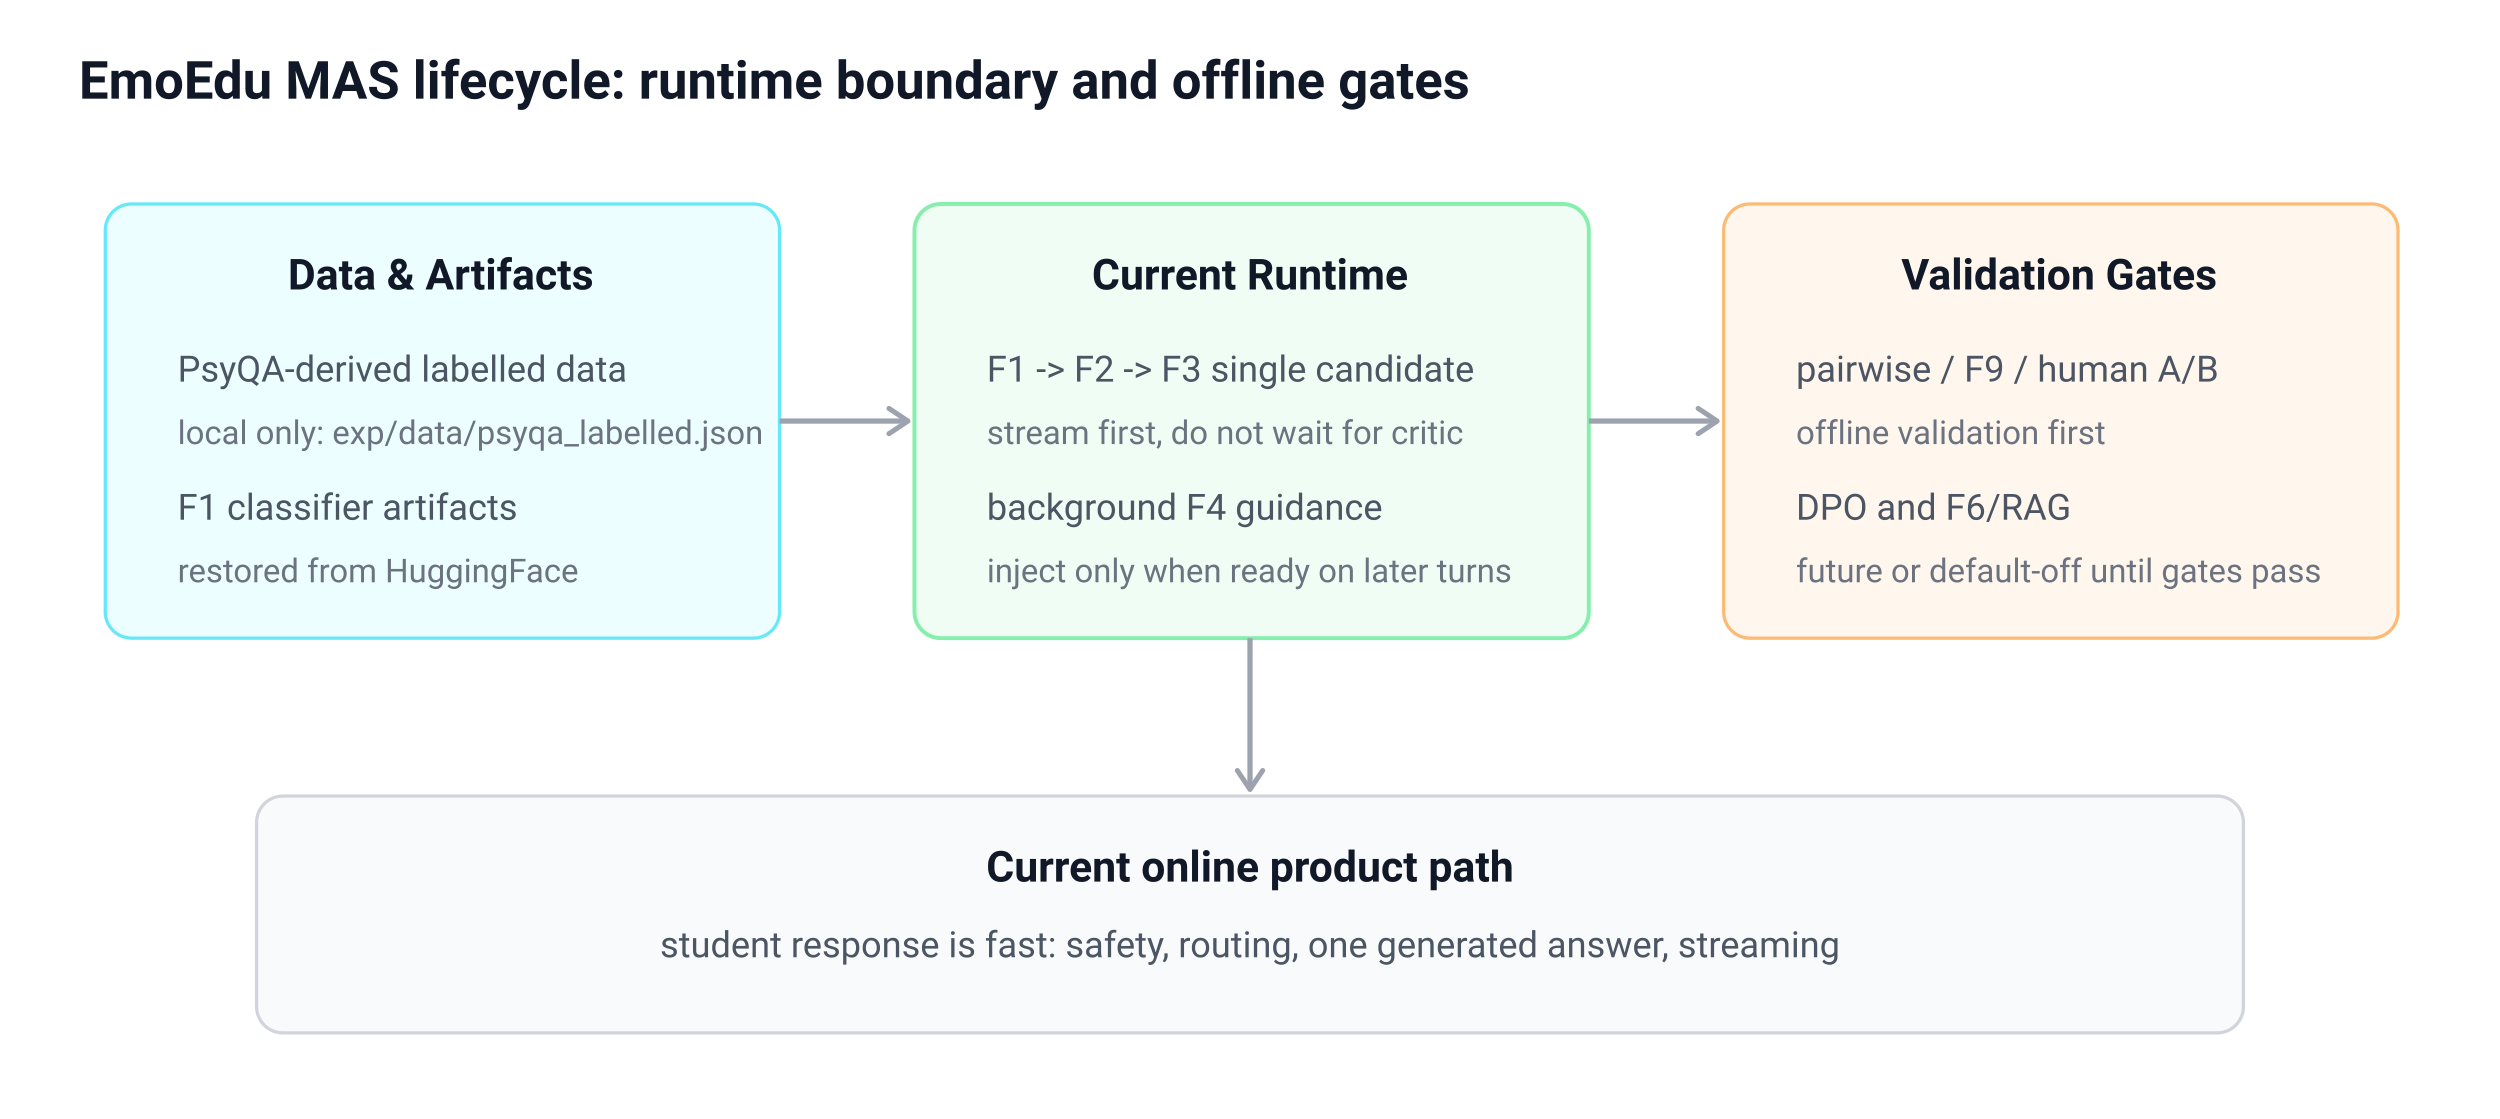
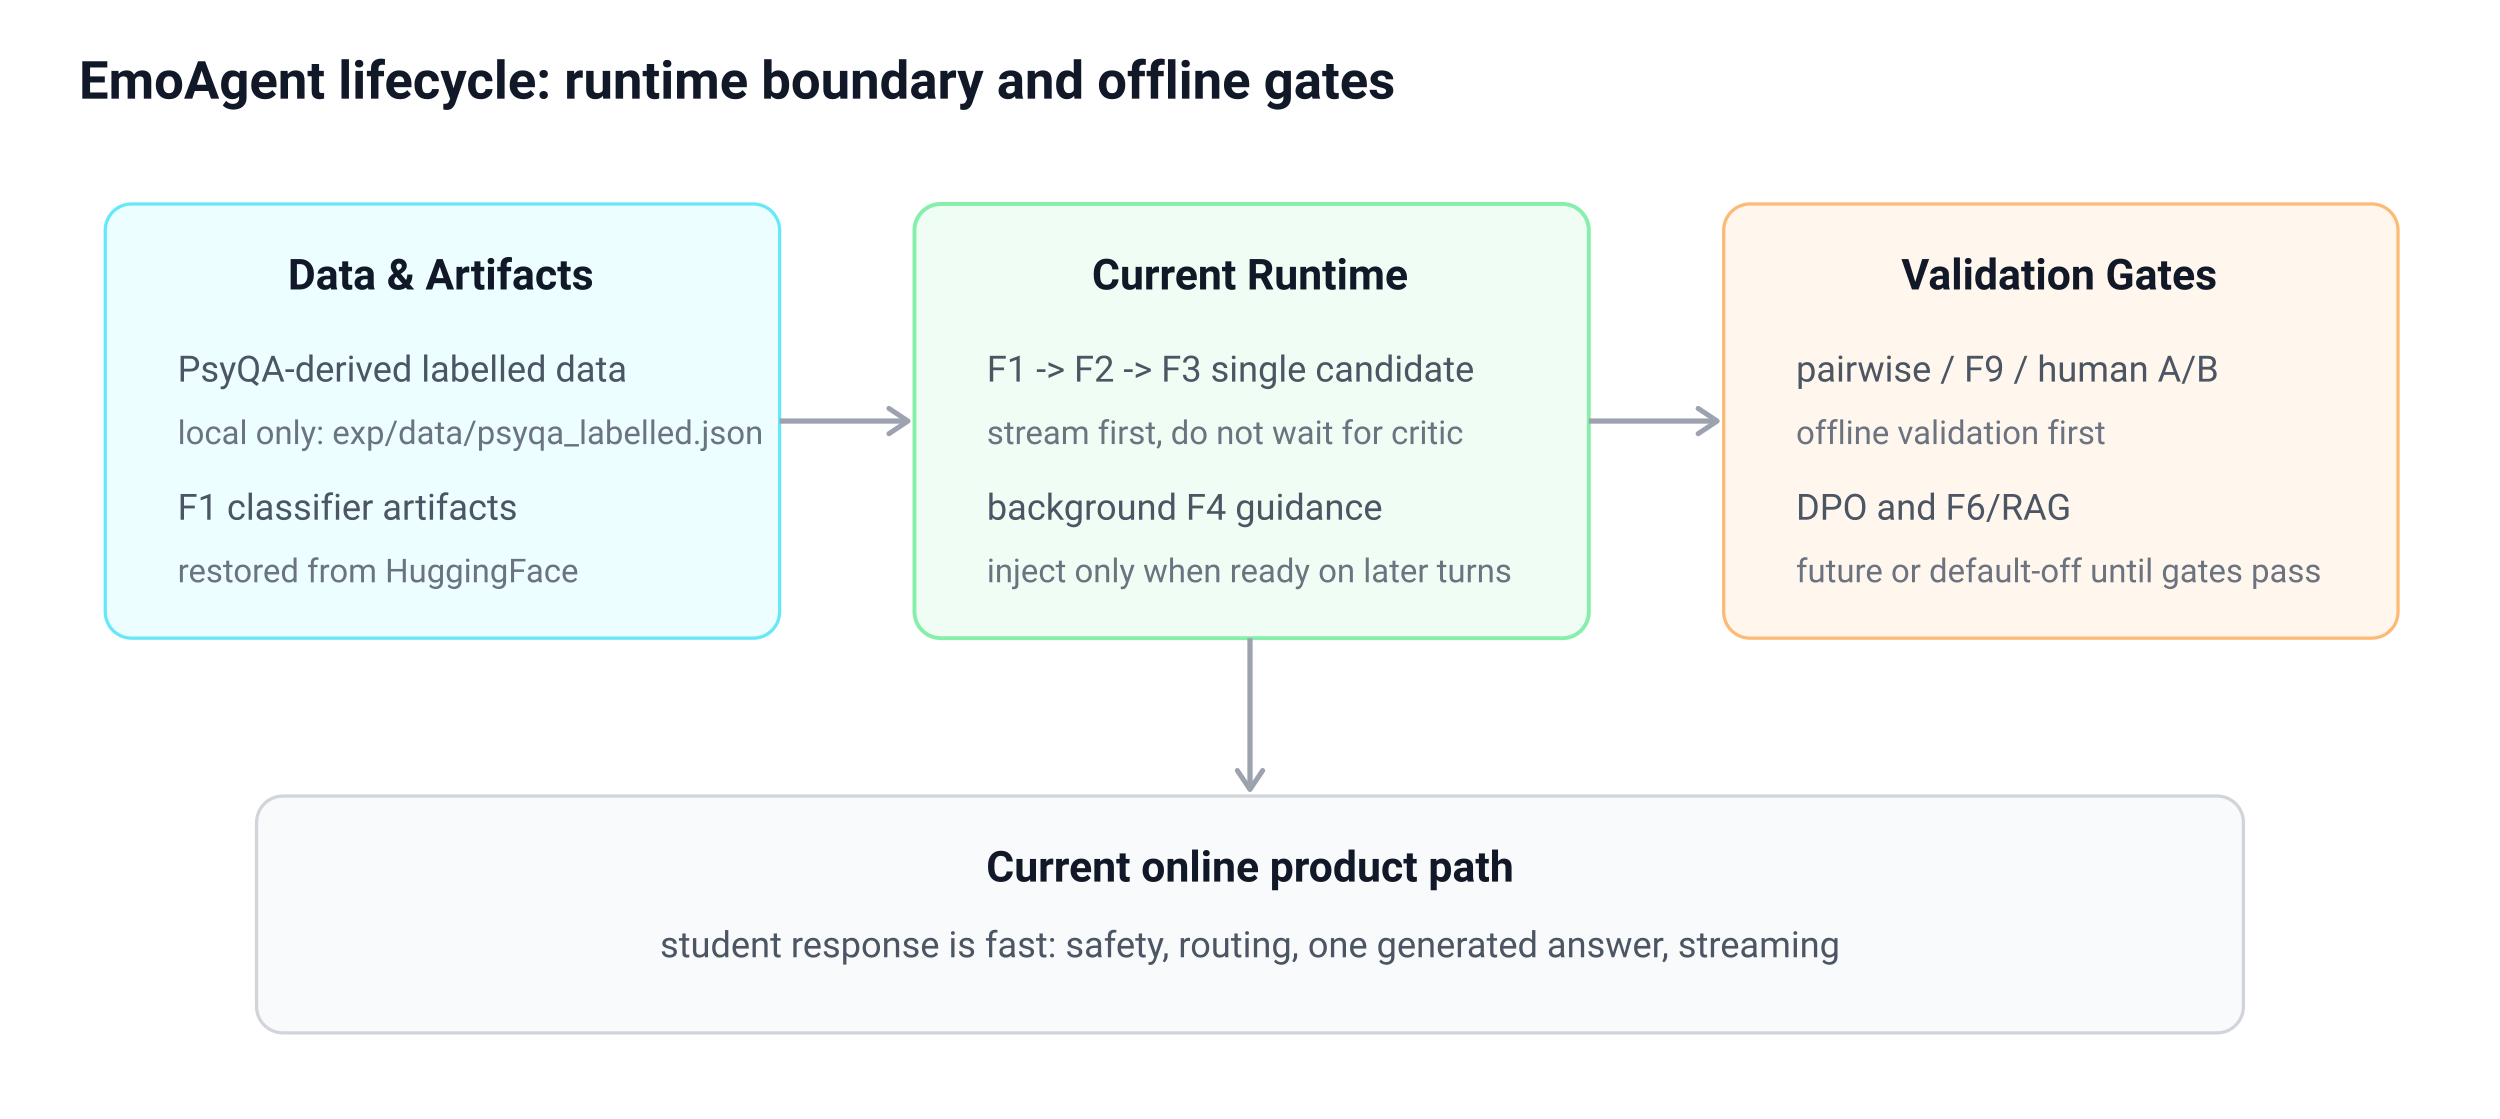
<svg xmlns="http://www.w3.org/2000/svg" width="760" height="340" viewBox="0 0 760 340" font-family="-apple-system,BlinkMacSystemFont,'Segoe UI',Roboto,'PingFang SC','Microsoft YaHei',sans-serif">
  <style>
.title{font-size:16px;font-weight:700;fill:#111827}
.h{font-size:13px;font-weight:700;fill:#111827}
.t{font-size:11px;fill:#4b5563}
.small{font-size:10px;fill:#6b7280}
.box{fill:#f9fafb;stroke:#d1d5db;stroke-width:1}
.setup{fill:#ecfeff;stroke:#67e8f9;stroke-width:1}
.runtime{fill:#f0fdf4;stroke:#86efac;stroke-width:1.2}
.future{fill:#fff7ed;stroke:#fdba74;stroke-width:1}
.arr{stroke:#9ca3af;stroke-width:1.6;fill:none}
</style>
  <defs>
    <marker id="arrow" viewBox="0 0 10 10" refX="8" refY="5" markerWidth="6" markerHeight="6" orient="auto-start-reverse">
      <path d="M2 1L8 5L2 9" fill="none" stroke="#9ca3af" stroke-width="1.6" stroke-linecap="round" stroke-linejoin="round" />
    </marker>
  </defs>
-   <text class="title" x="24" y="30">EmoEdu MAS lifecycle: runtime boundary and offline gates</text>
+   <text class="title" x="24" y="30">EmoAgent lifecycle: runtime boundary and offline gates</text>
  <rect class="setup" x="32" y="62" width="205" height="132" rx="8" />
  <text class="h" x="134" y="88" text-anchor="middle">Data &amp; Artifacts</text>
  <text class="t" x="54" y="116">PsyQA-derived labelled data</text>
  <text class="small" x="54" y="135">local only: exp/data/psyqa_labelled.json</text>
  <text class="t" x="54" y="158">F1 classifier artifacts</text>
  <text class="small" x="54" y="177">restored from HuggingFace</text>
  <rect class="runtime" x="278" y="62" width="205" height="132" rx="8" />
  <text class="h" x="380" y="88" text-anchor="middle">Current Runtime</text>
  <text class="t" x="300" y="116">F1 -&gt; F2 -&gt; F3 single candidate</text>
  <text class="small" x="300" y="135">stream first, do not wait for critic</text>
  <text class="t" x="300" y="158">background F4 guidance</text>
  <text class="small" x="300" y="177">inject only when ready on later turns</text>
  <rect class="future" x="524" y="62" width="205" height="132" rx="8" />
  <text class="h" x="626" y="88" text-anchor="middle">Validation Gates</text>
  <text class="t" x="546" y="116">pairwise / F9 / human A/B</text>
  <text class="small" x="546" y="135">offline validation first</text>
  <text class="t" x="546" y="158">DPO and F6/RAG</text>
  <text class="small" x="546" y="177">future or default-off until gates pass</text>
  <line class="arr" x1="237" y1="128" x2="276" y2="128" marker-end="url(#arrow)" />
  <line class="arr" x1="483" y1="128" x2="522" y2="128" marker-end="url(#arrow)" />
  <rect class="box" x="78" y="242" width="604" height="72" rx="8" />
  <text class="h" x="380" y="268" text-anchor="middle">Current online product path</text>
  <text class="t" x="380" y="291" text-anchor="middle">student response is fast: safety, routing, one generated answer, streaming</text>
  <path class="arr" d="M380 194 L380 240" marker-end="url(#arrow)" />
</svg>
